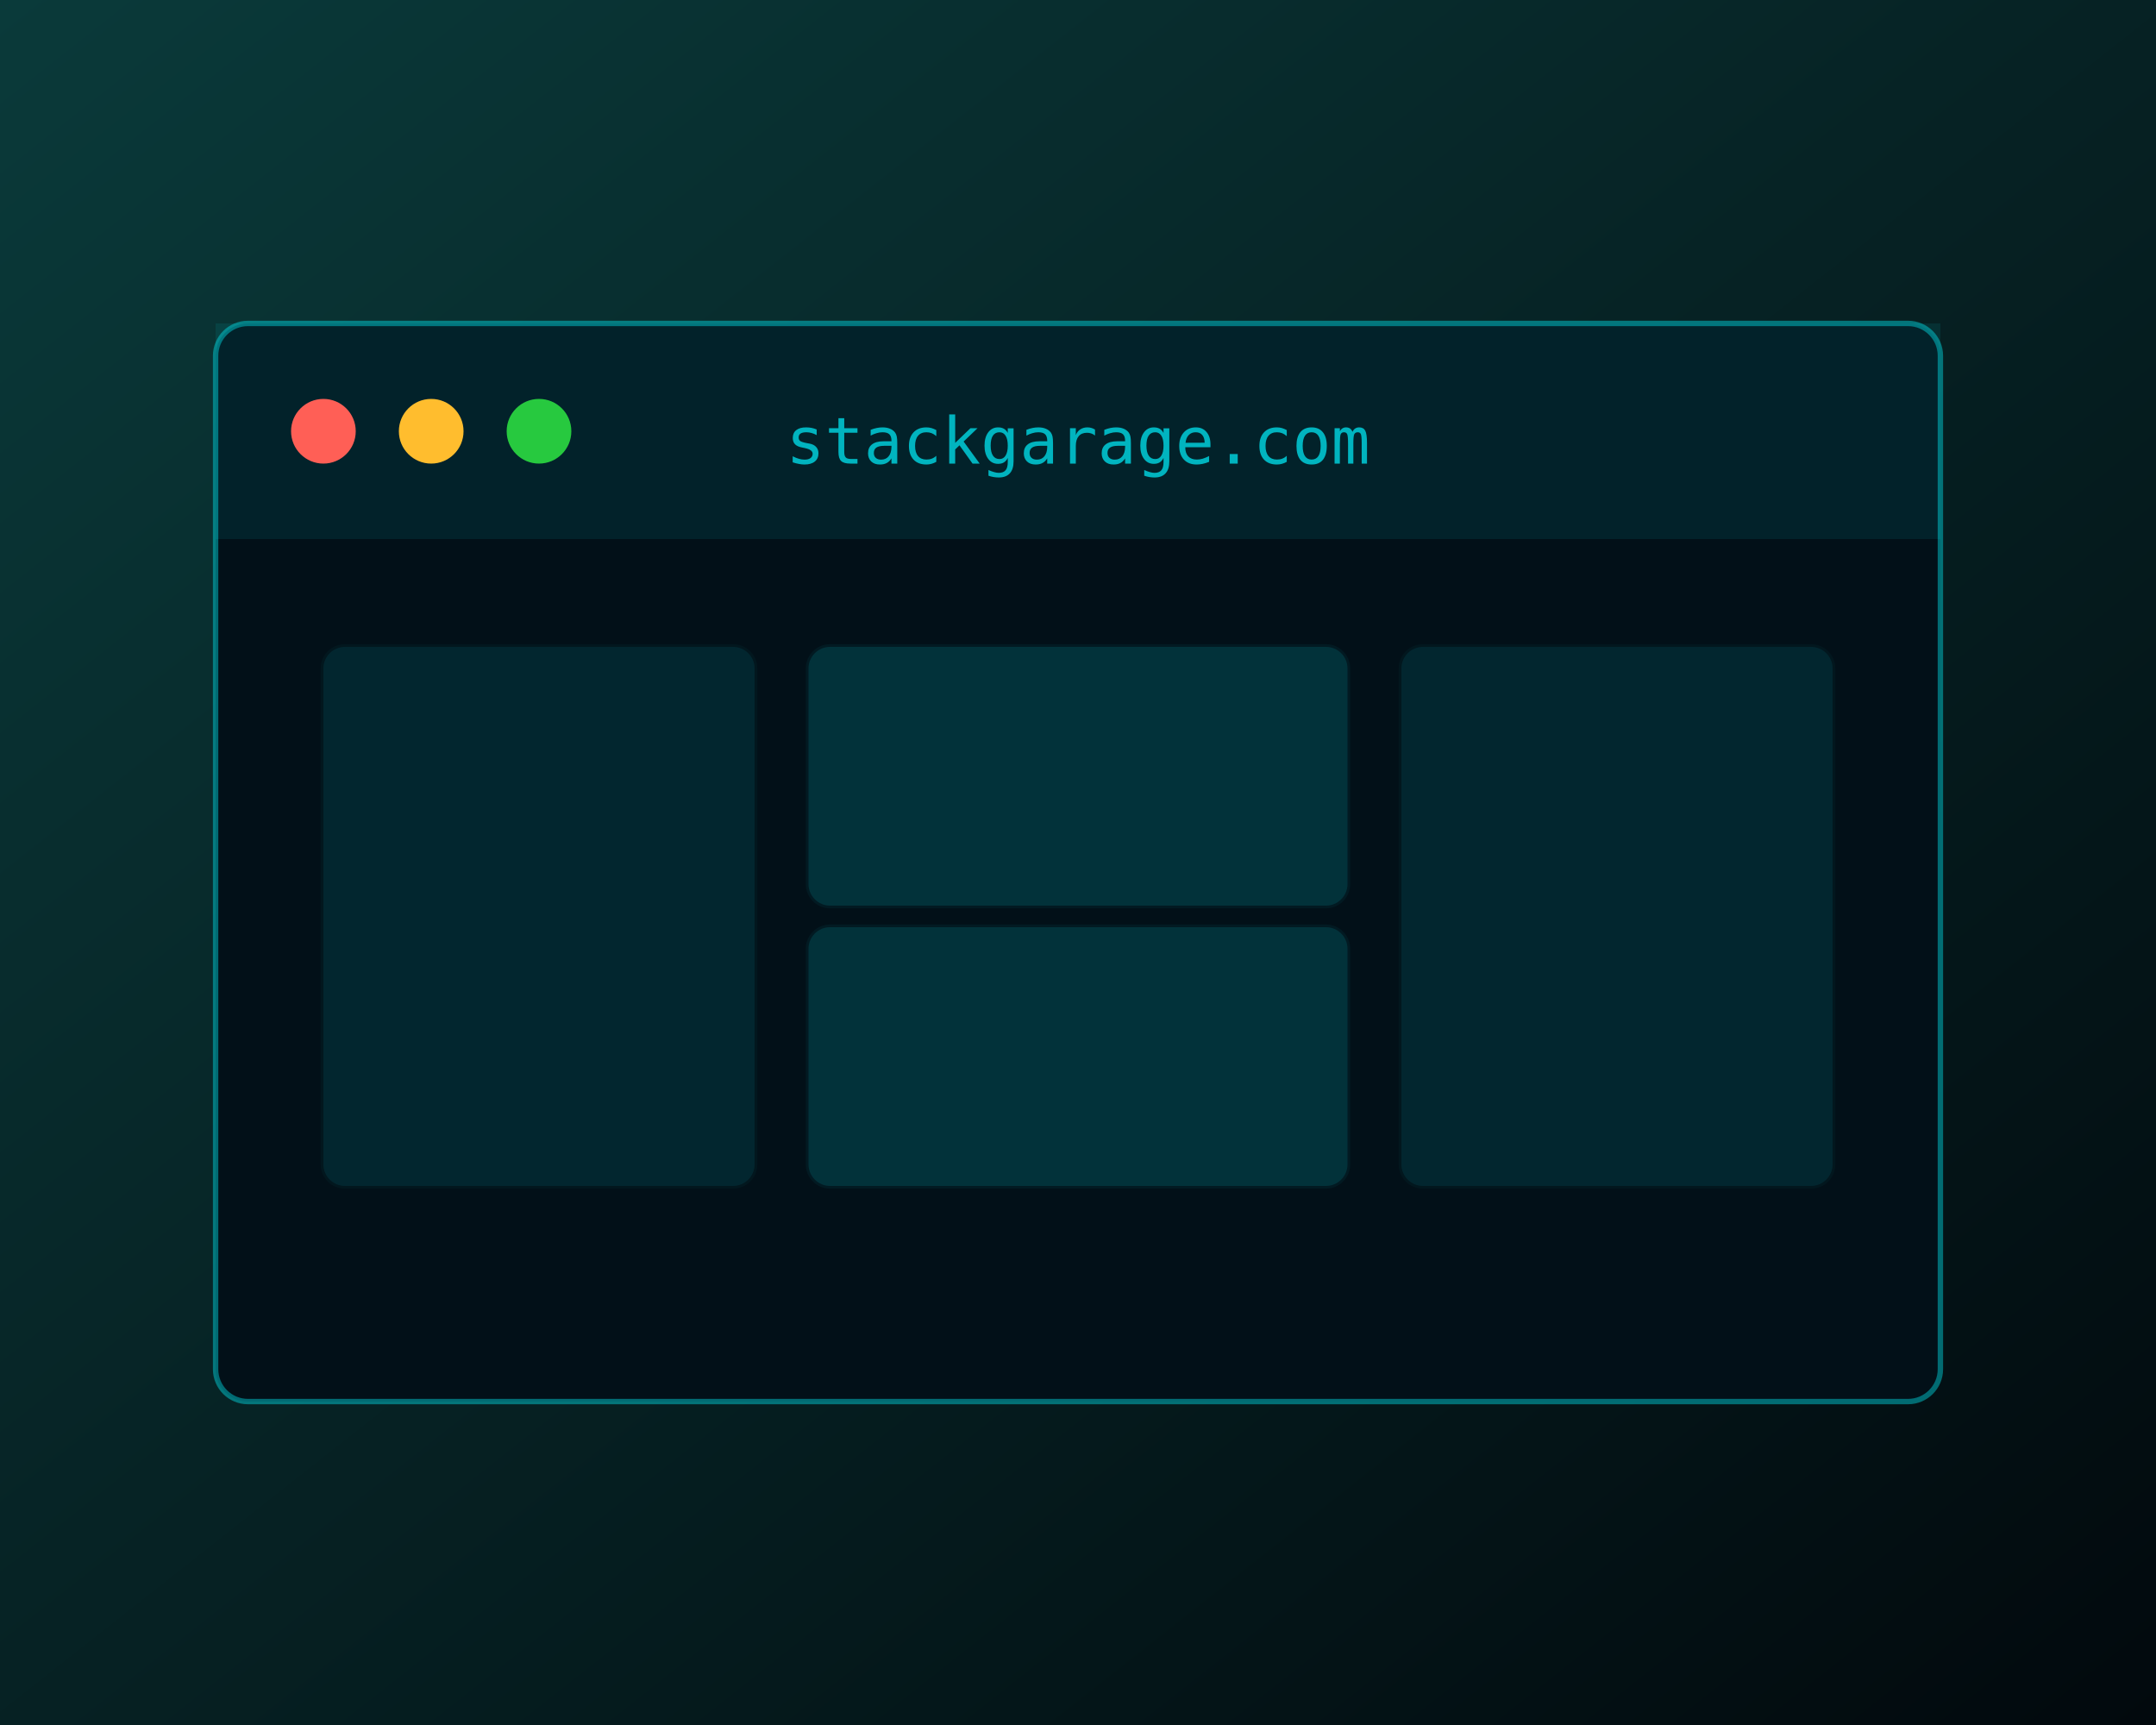
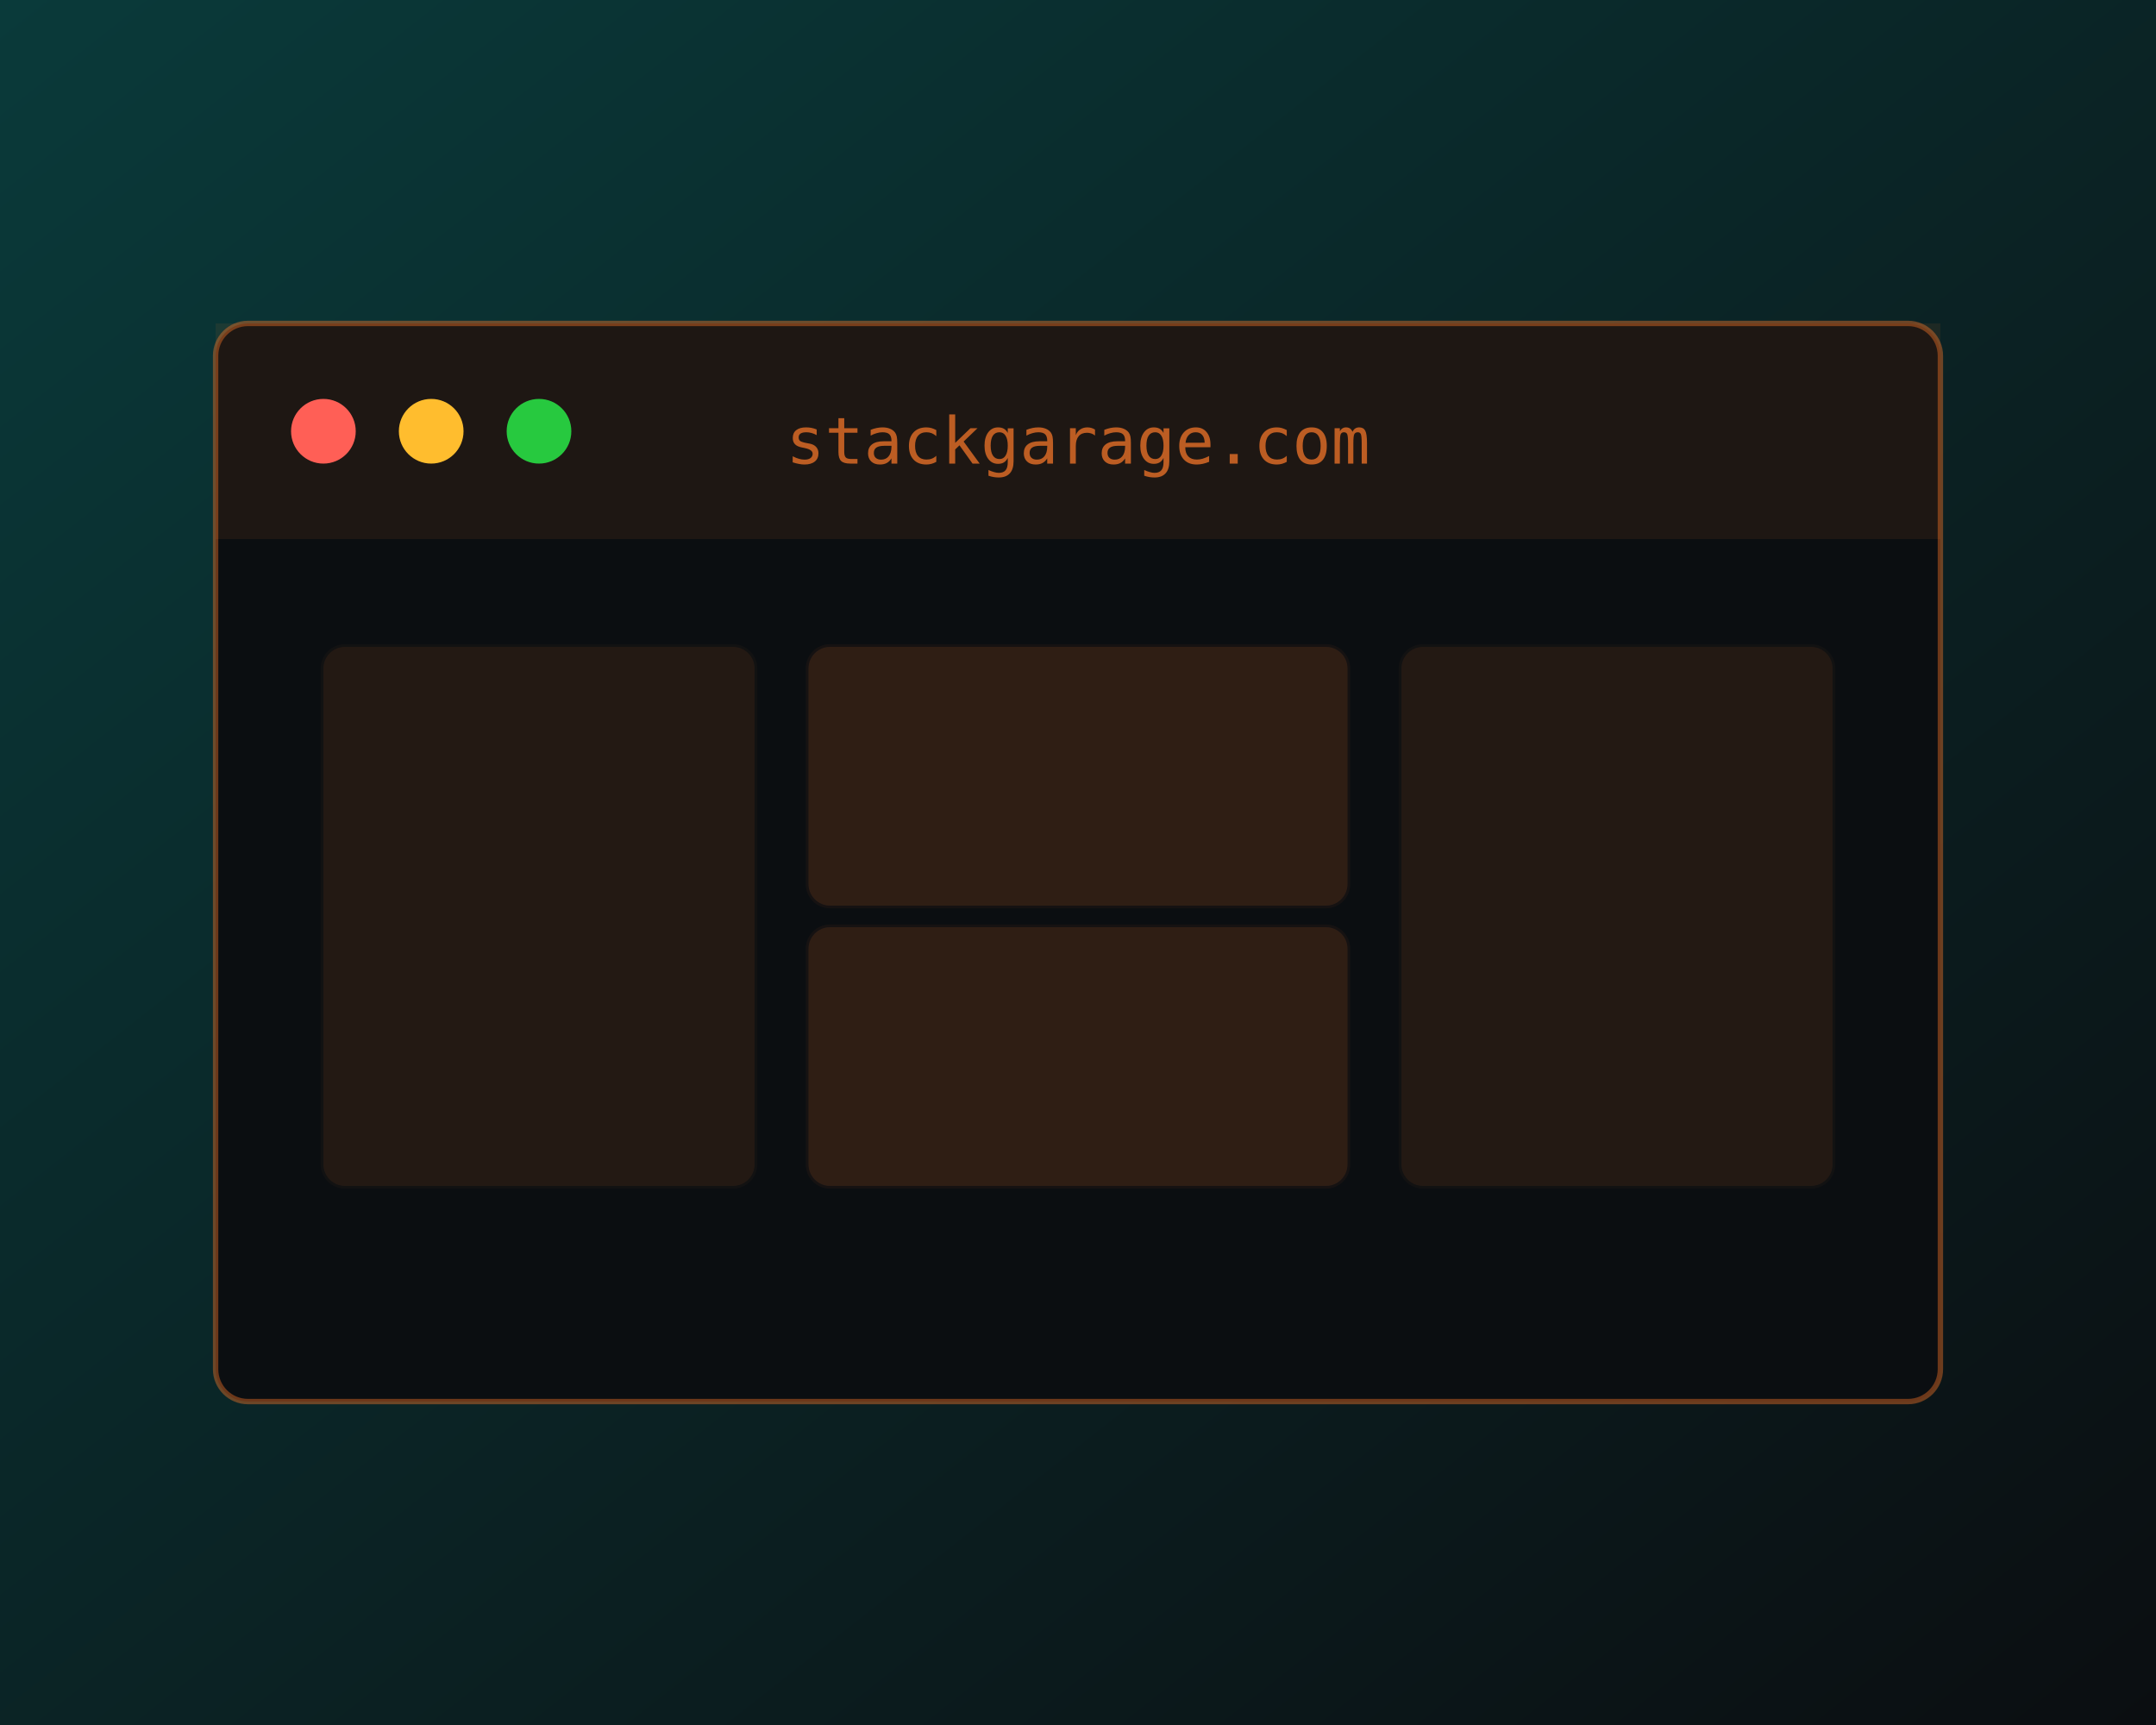
<svg xmlns="http://www.w3.org/2000/svg" width="400" height="320" viewBox="0 0 400 320">
  <defs>
    <linearGradient id="bg5" x1="0" y1="0" x2="1" y2="1">
      <stop offset="0%" stop-color="#0a3a3a" />
-       <stop offset="100%" stop-color="#02090d" />
+       <stop offset="100%" stop-color="#0b0e11" />
    </linearGradient>
  </defs>
  <rect width="400" height="320" fill="url(#bg5)" />
-   <rect x="40" y="60" width="320" height="200" rx="6" fill="#021018" stroke="#00f2fe" stroke-opacity="0.4" />
-   <rect x="40" y="60" width="320" height="40" fill="#00f2fe" opacity="0.08" />
+   <rect x="40" y="60" width="320" height="200" rx="6" fill="#0b0e11" stroke="#ff7a29" stroke-opacity="0.4" />
+   <rect x="40" y="60" width="320" height="40" fill="#ff7a29" opacity="0.08" />
  <circle cx="60" cy="80" r="6" fill="#ff5f56" />
  <circle cx="80" cy="80" r="6" fill="#ffbd2e" />
  <circle cx="100" cy="80" r="6" fill="#27c93f" />
-   <text x="200" y="86" text-anchor="middle" fill="#00f2fe" font-family="monospace" font-size="12" opacity="0.7">stackgarage.com</text>
-   <rect x="60" y="120" width="80" height="100" rx="4" fill="#00f2fe" opacity="0.1" stroke="#00f2fe" stroke-opacity="0.3" />
-   <rect x="150" y="120" width="100" height="48" rx="4" fill="#00f2fe" opacity="0.15" stroke="#00f2fe" stroke-opacity="0.3" />
-   <rect x="150" y="172" width="100" height="48" rx="4" fill="#00f2fe" opacity="0.15" stroke="#00f2fe" stroke-opacity="0.3" />
-   <rect x="260" y="120" width="80" height="100" rx="4" fill="#00f2fe" opacity="0.1" stroke="#00f2fe" stroke-opacity="0.3" />
+   <text x="200" y="86" text-anchor="middle" fill="#ff7a29" font-family="monospace" font-size="12" opacity="0.7">stackgarage.com</text>
+   <rect x="60" y="120" width="80" height="100" rx="4" fill="#ff7a29" opacity="0.1" stroke="#ff7a29" stroke-opacity="0.3" />
+   <rect x="150" y="120" width="100" height="48" rx="4" fill="#ff7a29" opacity="0.15" stroke="#ff7a29" stroke-opacity="0.3" />
+   <rect x="150" y="172" width="100" height="48" rx="4" fill="#ff7a29" opacity="0.15" stroke="#ff7a29" stroke-opacity="0.3" />
+   <rect x="260" y="120" width="80" height="100" rx="4" fill="#ff7a29" opacity="0.1" stroke="#ff7a29" stroke-opacity="0.3" />
</svg>
